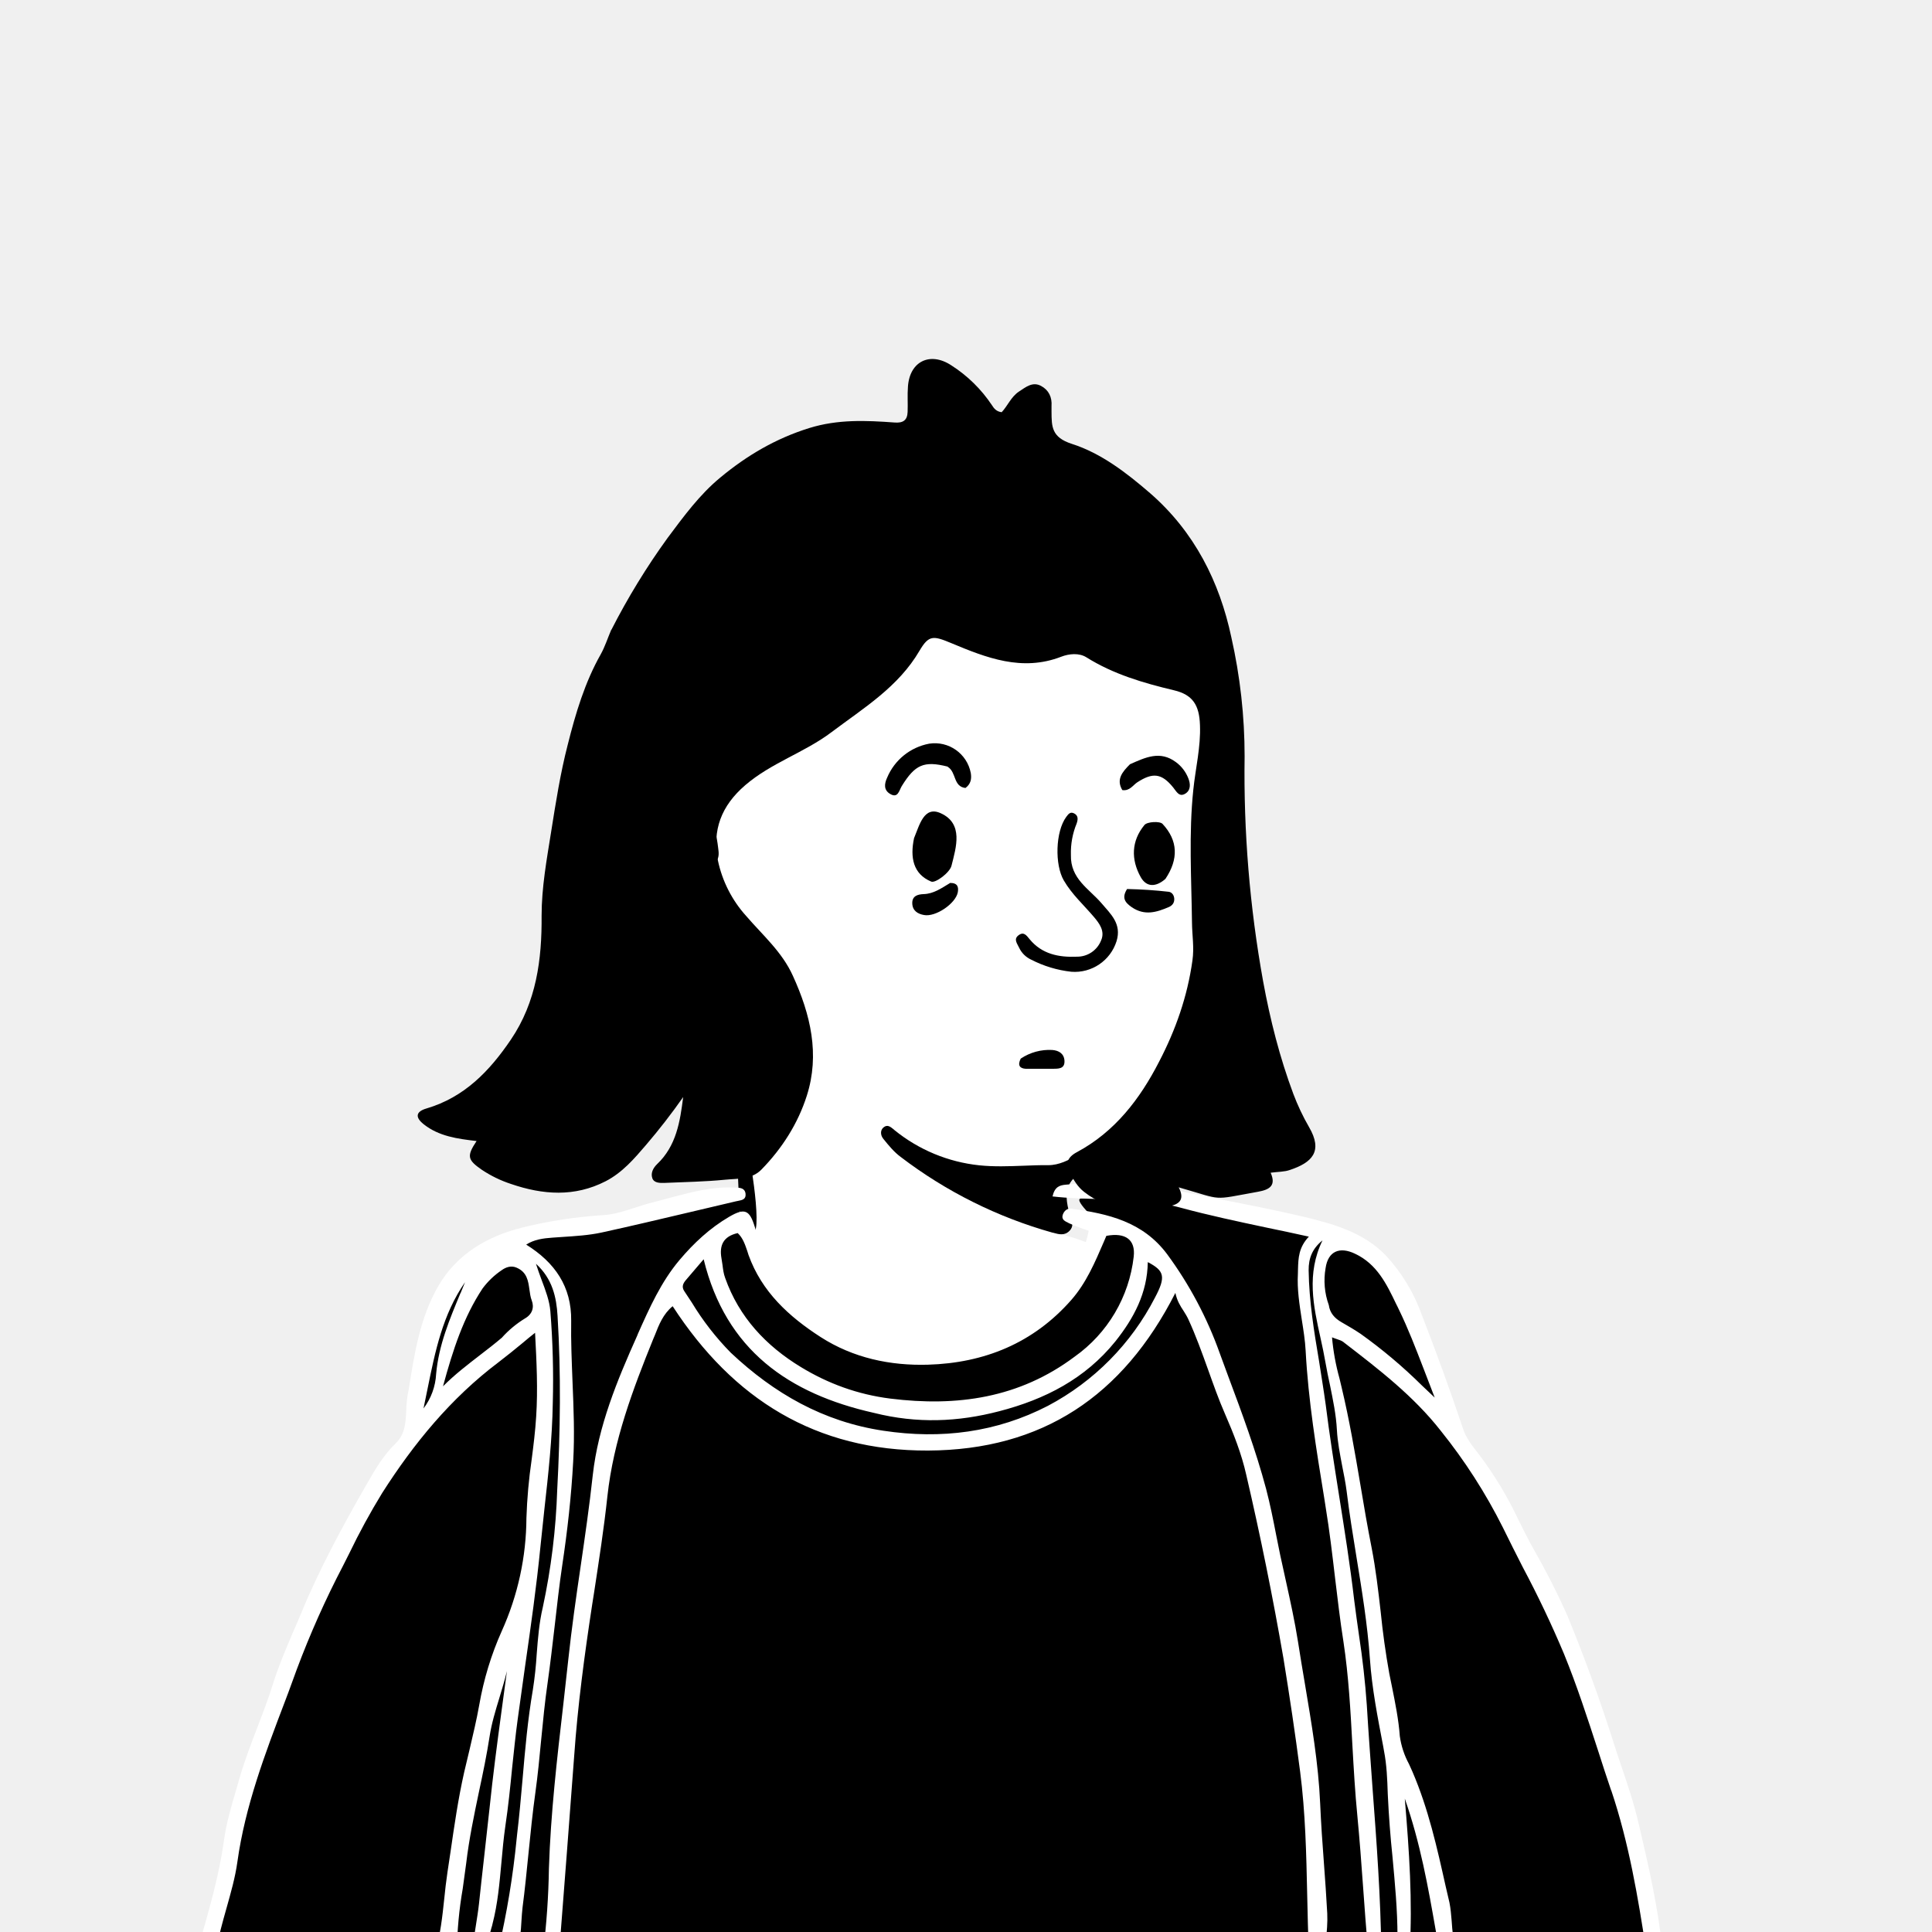
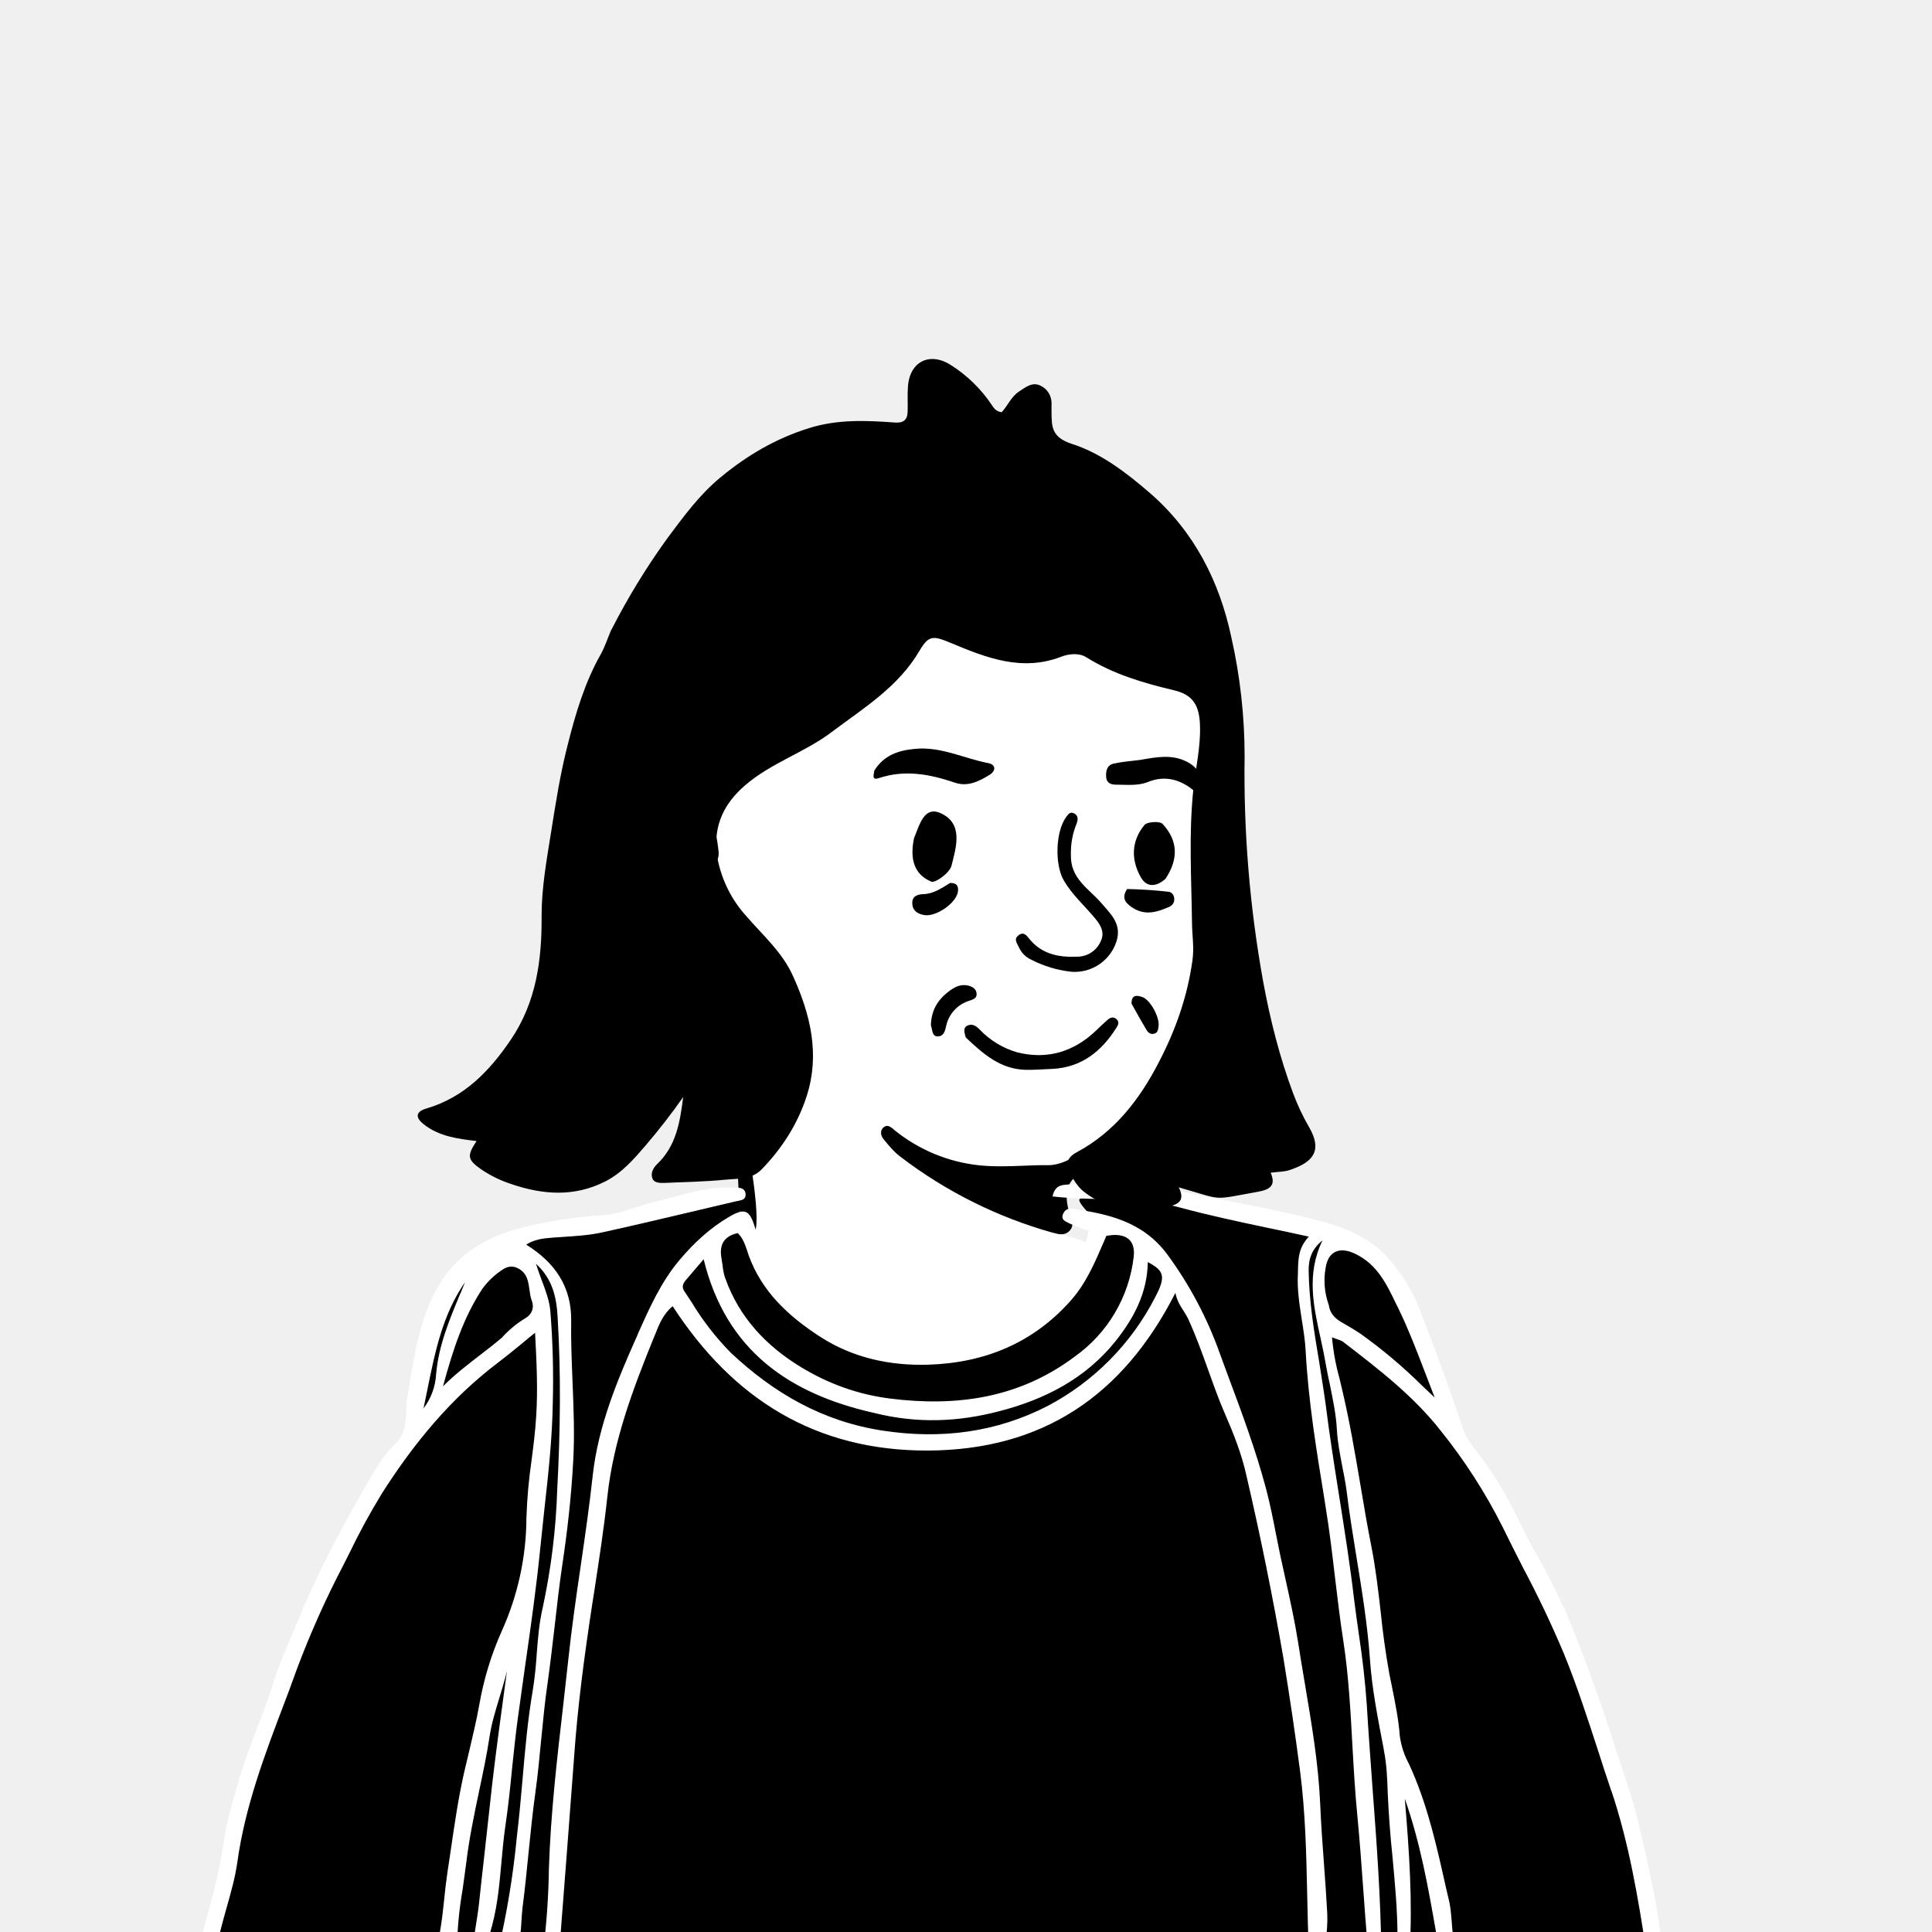
<svg xmlns="http://www.w3.org/2000/svg" viewBox="0 0 1744 1744" fill="none" shape-rendering="auto">
  <mask id="viewboxMask">
    <rect width="1744" height="1744" rx="0" ry="0" x="0" y="0" fill="#fff" />
  </mask>
  <g mask="url(#viewboxMask)">
    <g transform="translate(531 487)">
      <path d="M554 727.7c-99.2 297-363.8 388.6-503.7 19.8-19.3-50.7 31-69.5 66.2-91.9 24.1-15.3 36.8-28.5 35.3-42.2-7-64.4-36.9-243.8-36.9-243.8l-3-5.8s.7-1.6-2.2 1.2c-3 3-9.9 34.2-37 34.2-24.5 0-49.2-10.9-61-86.3C7.2 285.6 9.6 214 40 201c12.5-5.3 24-7.2 35.2-.8 11.3 6.4-13-22 112-126C268.4 6.4 396.7-3.5 448.5 8 500.3 19.5 552 44.8 574.9 98.5c27.8 65-25.9 114.3-14 262.5-2.2 53.6.8 171.2-146.6 210.6-28 7.5-19.3 48.4 22.7 58.4 67 21 117 72.3 117 97.9" fill="#fff" />
      <path fill-rule="evenodd" clip-rule="evenodd" d="m554 266.2.1-1.4c4.1-36.4 8.2-71.7 27.1-103.4 6.5 4.4 5.7 10 3.7 15.2-19.9 51.2-18 104.4-16.2 157.6l.4 14c2.1 66.4-14.5 126.8-58.7 177.5-15.4 17.6-35.8 29.8-56.5 40.3-21.4 11-25.9 20.1-19.2 43.6l.8 2.6c1.4 3.9 2.8 7.9-1 11.8-4.5 4.6-9.5 3.3-14.8 1.8l-.6-.1a406.4 406.4 0 0 1-137-68.3c-6-4.4-10.8-10.3-15.5-16.1l-.3-.4c-2.5-3-3-7.8.5-10.4 3.3-2.5 5.8-.5 8.7 1.8l1 .9a145.5 145.5 0 0 0 76.3 31.7c13.4 1.4 26.6.9 40 .4 7.4-.3 14.8-.6 22.3-.5 10.2 0 18.7-4.7 26.7-9.2l2.8-1.6c27.8-15.5 54.3-32.8 72.2-60.7 16.1-25 25.9-52.2 31.6-80.9 7.2-36.1 6.6-72.7 6-109.8-.3-12-.5-24.2-.5-36.4ZM50.6 190.8c21.9-1.7 34 11.2 44.3 26.3a140.4 140.4 0 0 1 22.4 61.5c.5 3.7 1 7.6-1.2 11.3-4.5.6-4.9-3-5-5.6-.5-20.7-9.7-38.7-18.9-56.1-6.6-12.5-16.2-24.6-31.4-27.6-17.2-3.5-33 12-40.8 32.2-14.5 37.6-12 74.6 1.4 111 5.8 15.9 13.1 32.1 27.8 43.2 14.8 11.3 32.7 9.3 43.6-5.7l2-2.5c2-2.6 4-5.1 5-8 2.1-5.8 5.4-11.2 11.3-10.4 6.8 1 8 8.3 8.7 14a3661 3661 0 0 0 22 156.7l5.9 38.8c2.6 17.1 5.6 41.7 3.6 52.1a28 28 0 0 0-.3 2.2c-.4 2.8-.6 5-4.2 5.5-4.9.8-7-2-7.7-6.4-2.3-17-3-23.6-4-49.6-.9-25.2-5.6-50-10.4-74.9l-5-27c-5.2-30.8-10.3-62-10.8-97l-2 3c-7.6 11.3-13.7 20.5-24.5 24a40.5 40.5 0 0 1-46.1-12.5 127.8 127.8 0 0 1-28.8-55.8c-8.4-34-9.9-67.1.9-100.6 5.2-16.1 23.7-44.7 42.2-42Zm34.6 127.5c4.4 3.2 8.4 6 12-5.4-1.1-42.2-14.7-69.2-35.8-70.3 11.2 14.6 22 28.8 23 48.5a32.3 32.3 0 0 1-10.7-8.8c-2-2.2-4-4.4-6.5-6l-3-2.4c-4.8-3.6-9.7-7.4-17.8-4.5 3.8 5.8 9 10 14.3 14 6 4.7 12 9.3 15.6 16.5-10.6 7.7-15.2 17.7-9.7 29.9 4.8 10.5 11.9 19.2 25.9 19.8-.6-6.3-4.7-10.9-8.8-15.4-5-5.4-9.7-10.6-7.5-18.6 3.2-1.5 6.2.7 9 2.7Z" fill="#000" />
    </g>
    <g transform="translate(178 1057)">
      <path d="m1315.2 701.4-1308.5.9S79.6 422 99 389.8c19.5-32.1 97.6-140.4 96.7-158.8-.9-18.4 1.5-83.8 14.7-109.6 13.2-26 55.2-61.3 71.6-64 16.4-2.5 71.7-5 106.2-13.7 34.5-8.6 66.4-19.3 101.5-19.3 5.7 0 .2 12.5.2 12.5s1.8 122.3 164.8 130c121.5 5.7 161.7-117.6 161.7-117.6s-26.7-23.8-18.6-24.4c95.6-8.2 145.7 13.2 174.7 18.8 26.8 5.2 49.2 5.2 76 24.2 30.7 21.7 46.5 71 80.9 146.5 39.3 86.6 194.1 349.3 185.8 487.6" fill="#000" />
      <g fill-rule="evenodd" clip-rule="evenodd" fill="#fff">
        <path d="M1003.5 704.5c-.8-17-1.1-34-1.5-50.9-.8-37.1-1.6-74.3-6.4-111.5-4.4-34-9.5-68-15-101.9A2951.8 2951.8 0 0 0 947 274.4c-4.2-18.9-11.5-37.4-19.3-55.3-5.7-13-10.4-26.4-15.2-39.8-5.5-15.3-11-30.6-17.8-45.4-1.2-2.6-2.7-5-4.2-7.4-3-4.5-6-9.3-7.5-16.4-47.5 93.4-120.4 141.8-223.2 142.3-101.2.4-176-46.2-230.6-130.3-8.6 7-12.5 17-16 26l-1.4 3.3c-18.6 45.9-36 92-41.5 142.2-3.1 29-7.6 58-12 86.8l-1.8 11.4c-6.9 45.2-13 90.7-16.2 136.4-4.3 58-8.8 116-13.4 175.2-4.7 1.1-9.1 1.1-14.6 1.1a688 688 0 0 0 5.2-74.8c1.6-49.7 7.3-99 13-148.2L335 441c3-28 7-56 11.1-83.8 4-27.5 8-55 11-82.7 4.9-44 21.9-85.2 40-125.6l.8-2c10.4-23.3 20.8-46.7 37.5-66.5 12.9-15.3 27.5-28.9 44.8-39 13.9-8.1 18.4-6.4 23.1 9 9.6 31.5 26.3 58.5 53.3 76.9 42.8 29 89 42.2 141.3 26.9 36.5-10.7 66.6-29.1 88.3-60.2 8.4-12 16-25 18.5-40a205.3 205.3 0 0 1-18.2-7v-.1c-3-1.4-6.7-3-5.1-7.5 1.2-3.4 4-5.9 7.8-5.3 33.1 4.5 64.5 11.7 86.4 41.1a347 347 0 0 1 47.4 89.2l7.5 20.4c12.6 33.7 25.1 67.4 34.4 102.2 3.6 13.8 6.4 27.7 9.1 41.7l3.6 17.9 5.2 23.7c4 18.2 8 36.3 10.9 54.7 2 12.6 4 25.2 6.2 37.8 6 35.9 12.2 71.7 13.8 108.2.8 18 2 36 3.4 54 1.1 15 2.2 30.1 3 45.3.4 8.2-.4 16.5-1.3 25l-.8 8.6c-4.8.6-9.7.9-14.6.7ZM818.4 64c-8 18.5-15.8 37-29.3 52.4-34.3 39.1-78.7 57-129.4 58.5-34 1-67.5-6-97-25-28.5-18.4-53-40.7-65-74l-1.2-3.8c-2-5.8-4-11.8-8.6-16-13.2 3-16.7 11.3-14.6 23l.9 5.8c.5 4 1 8 2.4 11.7 12.5 35.4 37 61.4 68.3 80.4 24.6 15 51.4 24.8 80.8 28.5C686 213 742.2 205 792 167.7a128.3 128.3 0 0 0 53.4-90.4c1.7-15-7.2-22-24.7-18.7l-2.3 5.4ZM457.2 79.8c20 82 77 121.4 153.7 138.6 39 9.8 76 8.2 113.1-1.5 41.3-10.7 77.6-29.3 104.8-63 16.6-20.8 28.9-43.7 29.3-71.6 15 7.8 16.5 13.2 6.5 32A229 229 0 0 1 768 212c-46.4 24-96.4 30.4-148.6 22.5-54.2-8.1-98.7-33.7-137.7-70.4a245.5 245.5 0 0 1-35.2-45.3l-6.8-10.3c-2.7-4-1-7.2 1.7-10.3a4082.7 4082.7 0 0 1 15.8-18.5Z" />
        <path d="M215 704.5c4.6-15.4 6.3-31.3 8-47.3.8-8 1.7-16 2.9-24l2.7-18c3.5-24.2 7-48.4 12.4-72.4l4.9-20.6c3.1-13.3 6.3-26.6 8.7-40.1 4-23 10.8-45.5 20.4-66.9a251 251 0 0 0 22.2-102 470 470 0 0 1 4.7-52.5c1.7-13 3.3-26 4.1-39 1.6-24.7.4-49-1-75.6-3.8 3-7.5 6-11 9a714 714 0 0 1-22 17.6c-43 32.4-76.4 73.2-105 118a613.1 613.1 0 0 0-29.8 54.7c-3.8 7.5-7.5 15-11.4 22.4A833.1 833.1 0 0 0 85.5 462c-2 5.8-4.3 11.5-6.4 17.2-17.9 47-35.8 94.2-42.8 144.4-2 14.4-6 28.2-9.9 42.1-3.5 12.4-7 24.8-9.3 37.9-5.5 1-10.8 1-17.1 1l2.8-9.8c8.4-29.5 17-59.1 21.3-90 2.1-15.6 6.6-31 11.1-46.2l3-10.5c4.5-15.5 10.3-30.5 16-45.5 5-13 10-26 14.2-39.5 4.9-15.8 11.5-31.2 18-46.5 2.5-5.7 5-11.3 7.3-17 16.6-40.3 37.4-78.6 59-116.3l.3-.5c7.4-12.9 15-26.1 26-36.7 8.7-8.3 9.2-19 9.7-29.7a105 105 0 0 1 2.4-20.1c5-31.7 10.1-63.6 26.2-91.8 16.8-29.4 44.6-45.7 77-53.6 23.6-5.8 47.6-9.4 71.8-11 10-.5 19.8-3.7 29.6-6.9 5.2-1.7 10.5-3.4 15.8-4.7 5-1.2 10-2.6 15-4C445.8 19.2 464.9 14 485 15h1c4 .2 8.3.3 9 5.5.6 5.1-3 5.8-6.6 6.5l-2 .4-42 9.9C418 43.5 391.7 49.8 365 55.6c-11.5 2.5-23.5 3.2-35.4 4l-8.8.6c-8.6.6-16.7 1.7-23.8 6.3 25.8 16.1 41 37.8 40.6 68.8-.3 18.3.5 36.5 1.2 54.8 1 24.1 2 48.2.6 72.3-1.7 31.5-5.2 62.6-9.9 93.8-2.7 18.1-4.7 36.4-6.8 54.6-2 17.2-4 34.4-6.4 51.5-2.5 17-4.1 34.2-5.8 51.3-1.5 15.8-3 31.6-5.2 47.4-2.6 18.5-4.4 37-6.3 55.6-1.6 16-3.2 32.2-5.3 48.2-.5 4-.7 8.2-1 12.3-.5 8.7-1 17.5-4 26.5-5.7 1-11.4 1-17 0a770 770 0 0 0 16.7-101l.4-3.8c2-16.5 3.4-33 4.9-49.6 2.3-27 4.7-54 9.3-80.8a345 345 0 0 0 3.5-32.5c1.1-14.1 2.2-28.2 5.5-42.1a595 595 0 0 0 13-106c2.8-52.3 3.5-104.8.3-157-1-16.7-4.6-33.5-19.5-47 1.6 5 3.3 9.7 5 14.3 3.7 9.8 7.2 19 8 28.5a779 779 0 0 1 2.2 82.7c-.5 32.2-4 64.2-7.6 96.2l-3.5 33.1C306.3 375 301.2 411 296 447l-6.7 48.1c-2 14.5-3.4 29.1-5 43.7-1.7 17.5-3.5 35-6.1 52.4-1.6 11-2.6 22.2-3.6 33.3-1.7 18.5-3.3 37-8 55.1-.2 1.2-.6 2.5-1 3.7-1.9 6.8-4 14-.5 21.3a100 100 0 0 1-16.7-1c.8-7.8 2-15.3 3.2-22.7 1-6.5 2.1-13 2.8-19.6 1.4-13.7 3-27.3 4.5-40.9l5-45.1c3-29 6.8-57.9 10.7-86.8l5-37c-2 8.2-4.4 16.2-6.8 24.1-3.5 11.5-7 22.9-8.8 34.6-2.6 16.8-6 33.3-9.6 50-4.5 21.5-9 43-11.6 65l-3.1 22.7a361 361 0 0 0-5.3 56.7H215Zm60.3-554.3a93.8 93.8 0 0 1 20.5-17c6.7-3.8 8.6-10 6.2-16.3-1.2-3-1.6-6.5-2.1-9.9-1.1-7.8-2.2-15.7-11.6-19.7-5-2.2-9.8-.3-13.3 2.2a70.8 70.8 0 0 0-17.4 16.6c-17.2 26-26.7 55.2-35.7 88.3 11-11 22.2-19.5 33.3-28.1 6.8-5.2 13.5-10.4 20.1-16Zm-37.6-40c-9.8 23.6-19.7 47-22 73a56.4 56.4 0 0 1-11.4 31.2l3.7-18c6.8-33.4 13.6-66.9 33.8-96l-4 9.8ZM1276.5 559.3c15.8 47 24.1 96 31.6 145.2 5.5 0 10 0 14.6-1-4-39.4-12.7-76.7-21.4-114l-.2-.6c-4-17.6-9.8-34.7-15.6-51.8l-5-15a1501 1501 0 0 0-43.6-120.6 660.7 660.7 0 0 0-30.5-60c-4.7-8.5-9-17-13.3-25.7a333 333 0 0 0-35.9-59.7c-5.8-7.4-11.8-14.9-14.5-23.3a2262.2 2262.2 0 0 0-37.2-102.7 155.7 155.7 0 0 0-32.7-54c-20.4-21-48-28.5-75.1-35-23-5.4-46.1-10-69.2-14.5L888 18.4a354 354 0 0 0-103.9-6c-5.5.5-10 1.8-12 10.6 14.6 1.7 29.2 2 43.7 2.4 24.2.7 48.4 1.3 72.4 7.9 25.2 6.8 51 12.3 77.4 17.9 12.5 2.6 25 5.2 37.9 8.1-9.2 9.7-9.5 19.4-9.8 29l-.1 4.5c-.8 14 1.4 27.7 3.5 41.4 1.5 9.4 3 18.8 3.5 28.2 2.4 44.8 9.6 89 16.8 133l1.3 8.4c3.5 21.3 6 42.7 8.5 64 2.3 19 4.5 38.1 7.5 57 4.7 31 6.4 62.4 8.1 93.7 1.2 21.3 2.4 42.6 4.5 63.9 2 21 3.6 42.1 5.1 63.3 1.4 19.6 2.8 39.2 4.7 58.8h11.8c-.6-49.1-4.2-98-7.9-147-1.8-25.2-3.7-50.3-5.2-75.4a769.2 769.2 0 0 0-7-62.6c-1.6-10.8-3-21.5-4.4-32.2-3.7-31.7-8.7-63.2-13.7-94.7-4.3-27.2-8.6-54.3-12-81.6-1.8-13.2-4-26.2-6-39.3-4.6-27.2-9-54.3-9.4-82-.1-11 3.4-19.7 12.5-27-14.6 30.1-8.2 59.2-1.8 88 1.7 7.7 3.3 15.2 4.6 22.8 1.2 6.7 2.5 13.3 4 20 2.7 13.3 5.5 26.7 6.2 40.2.6 11.2 2.8 22 4.8 32.7 1.5 7.5 3 15 4 22.7 2.4 19.7 5.6 39.3 8.8 59 5 30.6 10 61.2 12.2 92.3 1.8 26.5 7 52.9 12 79l.7 4c2.5 12.8 3 25.8 3.4 38.4l.1 2.1a972 972 0 0 0 4.2 55.3c2.2 24 4.5 47.9 4.5 72l-.3 4.4c-.1 2.4-.3 5-.1 8a47 47 0 0 0 11.4 1c2.7-45.3-.4-90.4-4.4-138 14 40 21 79.4 28 119.4l3 17.4c5.4 1 11 1.2 16.5.3-4-8.8-4.6-17.9-5.2-26.8-.5-5.6-.9-11.1-2-16.5l-3.4-14.6c-7.8-35-15.6-70-30-103.5l-3.1-6.9a74 74 0 0 1-8.3-25.2c-1.1-15-4.1-29.7-7-44.2l-2.5-12.3a723.9 723.9 0 0 1-7.8-56c-2.2-19.1-4.4-38.3-8.1-57.3-3.7-18.8-7-37.7-10.1-56.6-5-29.5-10-59-17-88.3l-2-8.4a204.3 204.3 0 0 1-6.7-36.9c1.6.7 3.1 1.1 4.4 1.6 2.4.8 4.2 1.4 5.7 2.5l1 .8c31.2 24 62.6 48.2 87.1 79.5a488.4 488.4 0 0 1 56 87.2c5.8 12 12 24 18 35.9a951.4 951.4 0 0 1 37.1 78c11.8 28.9 21.4 58.5 31 88 3.8 12 7.7 23.8 11.7 35.6Zm-243.6-422.8c-6.1-3.5-10.4-8.2-11.4-15.4a65 65 0 0 1-2.9-33.4c2.2-15.3 12.7-19.6 26.5-13 19.9 9.3 28.6 27.5 37.1 45.2 1 1.8 1.8 3.7 2.7 5.5 8.2 16.9 15 34.5 22.2 53.2l10 26-11.4-10.8a453.4 453.4 0 0 0-55.4-46.7c-5.6-3.8-11.5-7.2-17.4-10.6Z" />
      </g>
      <g transform="translate(396 278)" style="mix-blend-mode:difference" />
    </g>
    <g transform="translate(266 207)">
      <path d="M285.9 361.5a626.9 626.9 0 0 1 50.8-83c14.5-19.4 28.8-39 47.6-54.5 24-19.9 50-35.2 80.2-44.6 25.8-8 51.2-6.9 77-5 7.7.6 11.5-2 11.8-9.5.3-7.6-.3-15.4.3-23 1.6-22.8 20-31.6 39-19.2a124.8 124.8 0 0 1 36.9 36.2c1.8 2.9 4 5.6 8.7 6.2 5.4-5.7 8.5-14 15.7-18.7 6-3.9 12.2-9.2 19.9-5 6.9 3.7 10 10.2 9.4 18.2v5.1c.1 13.4 0 23.1 18.4 29 26.3 8.4 49.2 26 70.6 44.5 40 34.8 62.7 80 73.3 130a488 488 0 0 1 12 107.6c-1 68 4.6 136 16.7 203 6.4 34.9 15 68.8 27.3 101.7 3.9 10.3 8.6 20.3 14.1 29.8 13 22.2 2.6 32.2-17.2 38.8-5 1.8-10.8 1.6-17.4 2.5 5.1 11.6-.8 15.3-11.5 17.2-43 7.7-30 7.8-71.5-4 6 11.6 0 15.8-10.1 17.3-26.6 4-52.5 4.8-75.3-13.2-6-4.7-9.4-10.8-12.8-17.2-4.3-8.2-2.4-14 6.2-18.6 34.4-18.4 57-48 74.3-81.7 15-28.8 25.6-59 30.1-91.4 1.7-11.7-.3-22.8-.4-34.2-.5-40-3-80.1 1.2-120 2-19.4 6.8-38.5 6-58.3-.6-18-6.5-27.4-23.5-31.4-27.7-6.6-54.7-14.5-79.1-29.8-6.6-4.1-15.6-3.2-22.6-.5-35.4 13.7-67.6 1-99.4-12.3-16.1-6.7-20.1-7.4-28.5 6.8-19.1 32.8-50.5 51.8-79.6 73.7-24.4 18.4-54.2 27.5-77.8 47.8-21.7 18.7-29.8 40.5-24.7 67.7a107.8 107.8 0 0 0 25.7 50.5c14.8 17.2 32.3 32.3 42 53.8 16 35 24.5 71 12.6 108.3-8 25.1-22.3 47.6-41 66.7-8.8 9-21.3 8-32.6 9.1-18.1 1.8-36.5 2.1-54.8 2.9-4.2.1-9.6.2-11.1-4.4-1.5-4.5.7-9 4.4-12.6 17.3-16.4 20.7-38.3 23.5-60.5a558.3 558.3 0 0 1-33.5 43.2c-10.7 12.5-21.4 25-36.5 32.8-28.1 14.4-56.6 12.3-85.3 2.5A108 108 0 0 1 169 849c-13-9-13.9-12.3-4.8-26-17.1-2-34-4.2-47.8-15.2-7.9-6.3-7-11.4 2.6-14.2 34.2-10.1 56.9-33.7 76.2-62.2 23-34 28-72.2 27.7-111.7 0-25.7 4.6-50.6 8.6-75.8 4.2-26.4 8.3-52.8 15-78.7 7.1-28.3 15.4-56.2 29.9-81.8 3.7-6.7 6-14 9.4-22Z" fill="#000" />
    </g>
    <g transform="translate(791 871)">
-       <path d="M130.4 84.6a46.5 46.5 0 0 1 28.5-7.8c6.2.5 10.7 3.5 11 9.9.3 7.4-5.7 7-10.8 7.1h-24c-5.5-.3-7.8-3-4.7-9.2Z" fill="#000" />
+       <path d="M80.7 65.4c-1.1-4.6-2.8-8.8 2-10.8C86.7 53 90 55 93 58a76 76 0 0 0 34.4 21c27 6.7 51-.5 71.2-19.9 3.4-3.2 6.7-6.5 10.2-9.5 2.4-2 5.1-3.2 8-.7 3 2.7 1.5 5.4-.1 8-13.6 21.4-31.7 35.8-58.1 37-8 .3-16.1 1-24.1.8-22.4-.6-38-14.3-53.8-29.3ZM49.3 54.5c.4-15.5 8-25.4 19.7-33 4.7-3 9.4-4 14.5-2.7 3.3 1 6.5 2.7 7 6.6.7 4.3-2.4 5.6-6 6.8a30.5 30.5 0 0 0-21.4 22.9c-1 4.3-2 9-7 9.4-5.9.6-5.2-5.4-6.8-10ZM230.4 35c0-8.8 5.4-7.4 9.7-6 7.2 2.3 16 18.6 14.7 26.5-.4 2.5-.4 5.3-3.3 6.4-3.4 1.3-5.8-.4-7.5-3.1a710 710 0 0 1-13.6-23.9Z" fill="#000" />
    </g>
    <g transform="translate(653 805)" />
    <g transform="translate(901 668)">
      <path d="M65.7 103.7c-.6 21.6 16.4 30.6 27.5 43.5 8.5 10 18.5 18.7 13.7 34.4a39.6 39.6 0 0 1-40.8 27.6 104 104 0 0 1-36.4-11A22.2 22.2 0 0 1 19 187.6c-1.7-3.8-5.4-7.8-.5-11.4 4.6-3.4 7 0 10 3.7 11 13.3 26 16.4 42.6 15.7A23.2 23.2 0 0 0 93 180.8c3.6-8.3-1.6-15.2-6.3-20.8-9.3-11-20-20.5-27.4-33.2-8.3-14.2-7.6-44.1 2.2-57.4 1.9-2.5 3.6-5 7.2-3.1 3.8 2 3.4 5.5 2.2 9a69.3 69.3 0 0 0-5.2 28.4Z" fill="#000" />
    </g>
    <g transform="translate(610 680)">
      <path d="M407.4 122.5c13 .3 25.4 1.1 37.6 2.5 3 .4 5 3.3 5 6.7 0 3.3-1.7 5.6-4.7 7-11.2 4.8-22 8.2-33.7.2-6.5-4.5-9-8.7-4.2-16.4ZM247.6 117c7 0 7.8 3.8 7 8.5-2 10.2-20 22.4-30.4 20.5-5.9-1-10.5-4-10.7-10.5-.2-6.7 4.8-8.2 10.3-8.4 9-.3 15.8-5.2 23.8-10ZM215.1 76.6c5-12 9-29.4 24.1-22.5 20.7 9.4 13.9 30.7 9.7 47.4-1.6 6.3-14.5 15.9-18.3 14.3-16.3-6.8-19.2-21.7-15.5-39.2ZM442 113.4c-8.6 7.5-17 7.6-22.2-1.5-9-16-8.6-32.8 3.3-47.2 2.5-3 13.8-3.6 16.3-1 14 15 14.6 31.8 2.6 49.7Z" fill="#000" />
    </g>
    <g transform="translate(610 680)" />
    <g transform="translate(774 657)">
-       <path d="M81.4 35C60 29.6 52 33.2 40 52.6c-2.4 4-3.4 11.4-10.6 7-5.6-3.4-5.3-8.8-2.6-14.6a51.4 51.4 0 0 1 38-30.7 33.1 33.1 0 0 1 37.5 26.4c.9 5.3.1 10-4.8 13.6-11.2-1.3-8-14.2-16-19.1ZM246.2 32.8c14-6.2 27-12.4 41.2-1.9 5.1 3.7 9 8.8 11.3 14.7 2 5 2.3 10.7-2.7 13.8-5.7 3.5-8.1-2.1-11-5.6-10.4-12.8-18.4-13.7-32.4-4.6-4 2.6-6.8 8-13.5 7-5.7-9.6-.1-16.3 7-23.4Z" fill="#000" />
+       <path d="M15 39C23.8 24.6 37 20.4 51.9 19c23.2-2.3 44 8.5 65.9 12.8 8 1.5 6.8 7.5 1.4 10.7-9.4 5.7-19.5 11-31.2 7-22.5-7.6-45.1-12-68.6-4.1-6.2 2-5-2-4.2-6.3ZM255 29c15-2.6 28.7-5.3 42.2 1.5 10.8 5.5 15 14 12.9 25.5-5 3.1-7.5-.4-10.6-2.5-11.6-7.9-23.9-10-37.3-4.6-9.3 3.7-19.2 2.4-29 2.4-4.7 0-8.4-1.8-8.7-7-.4-5.5.9-10.8 6.9-12 7.3-1.7 15-2.2 23.7-3.3Z" fill="#000" />
    </g>
    <g transform="translate(0 559)" />
  </g>
</svg>
